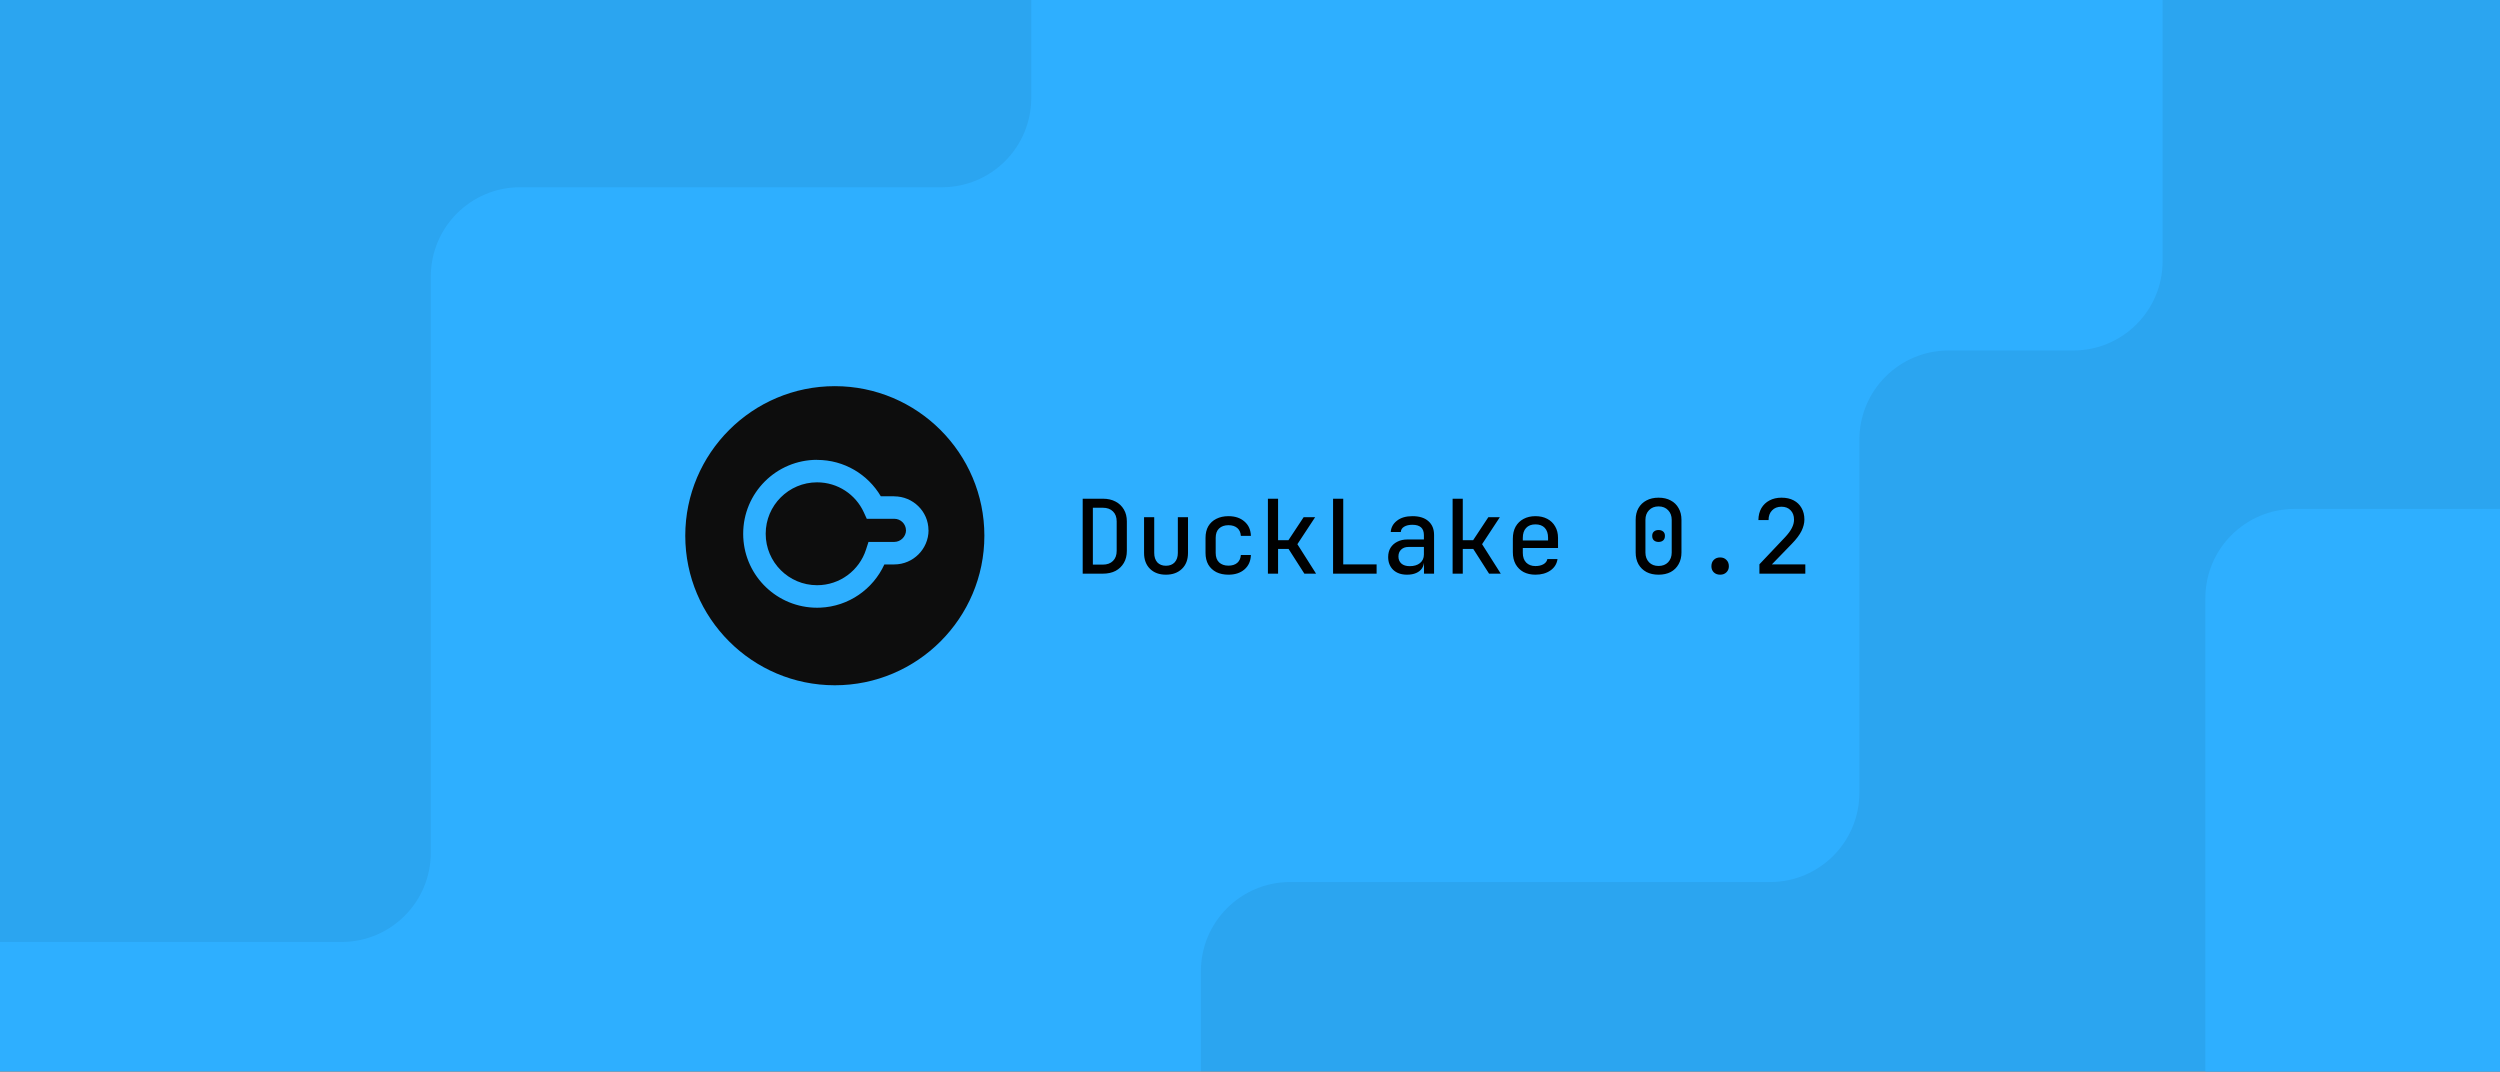
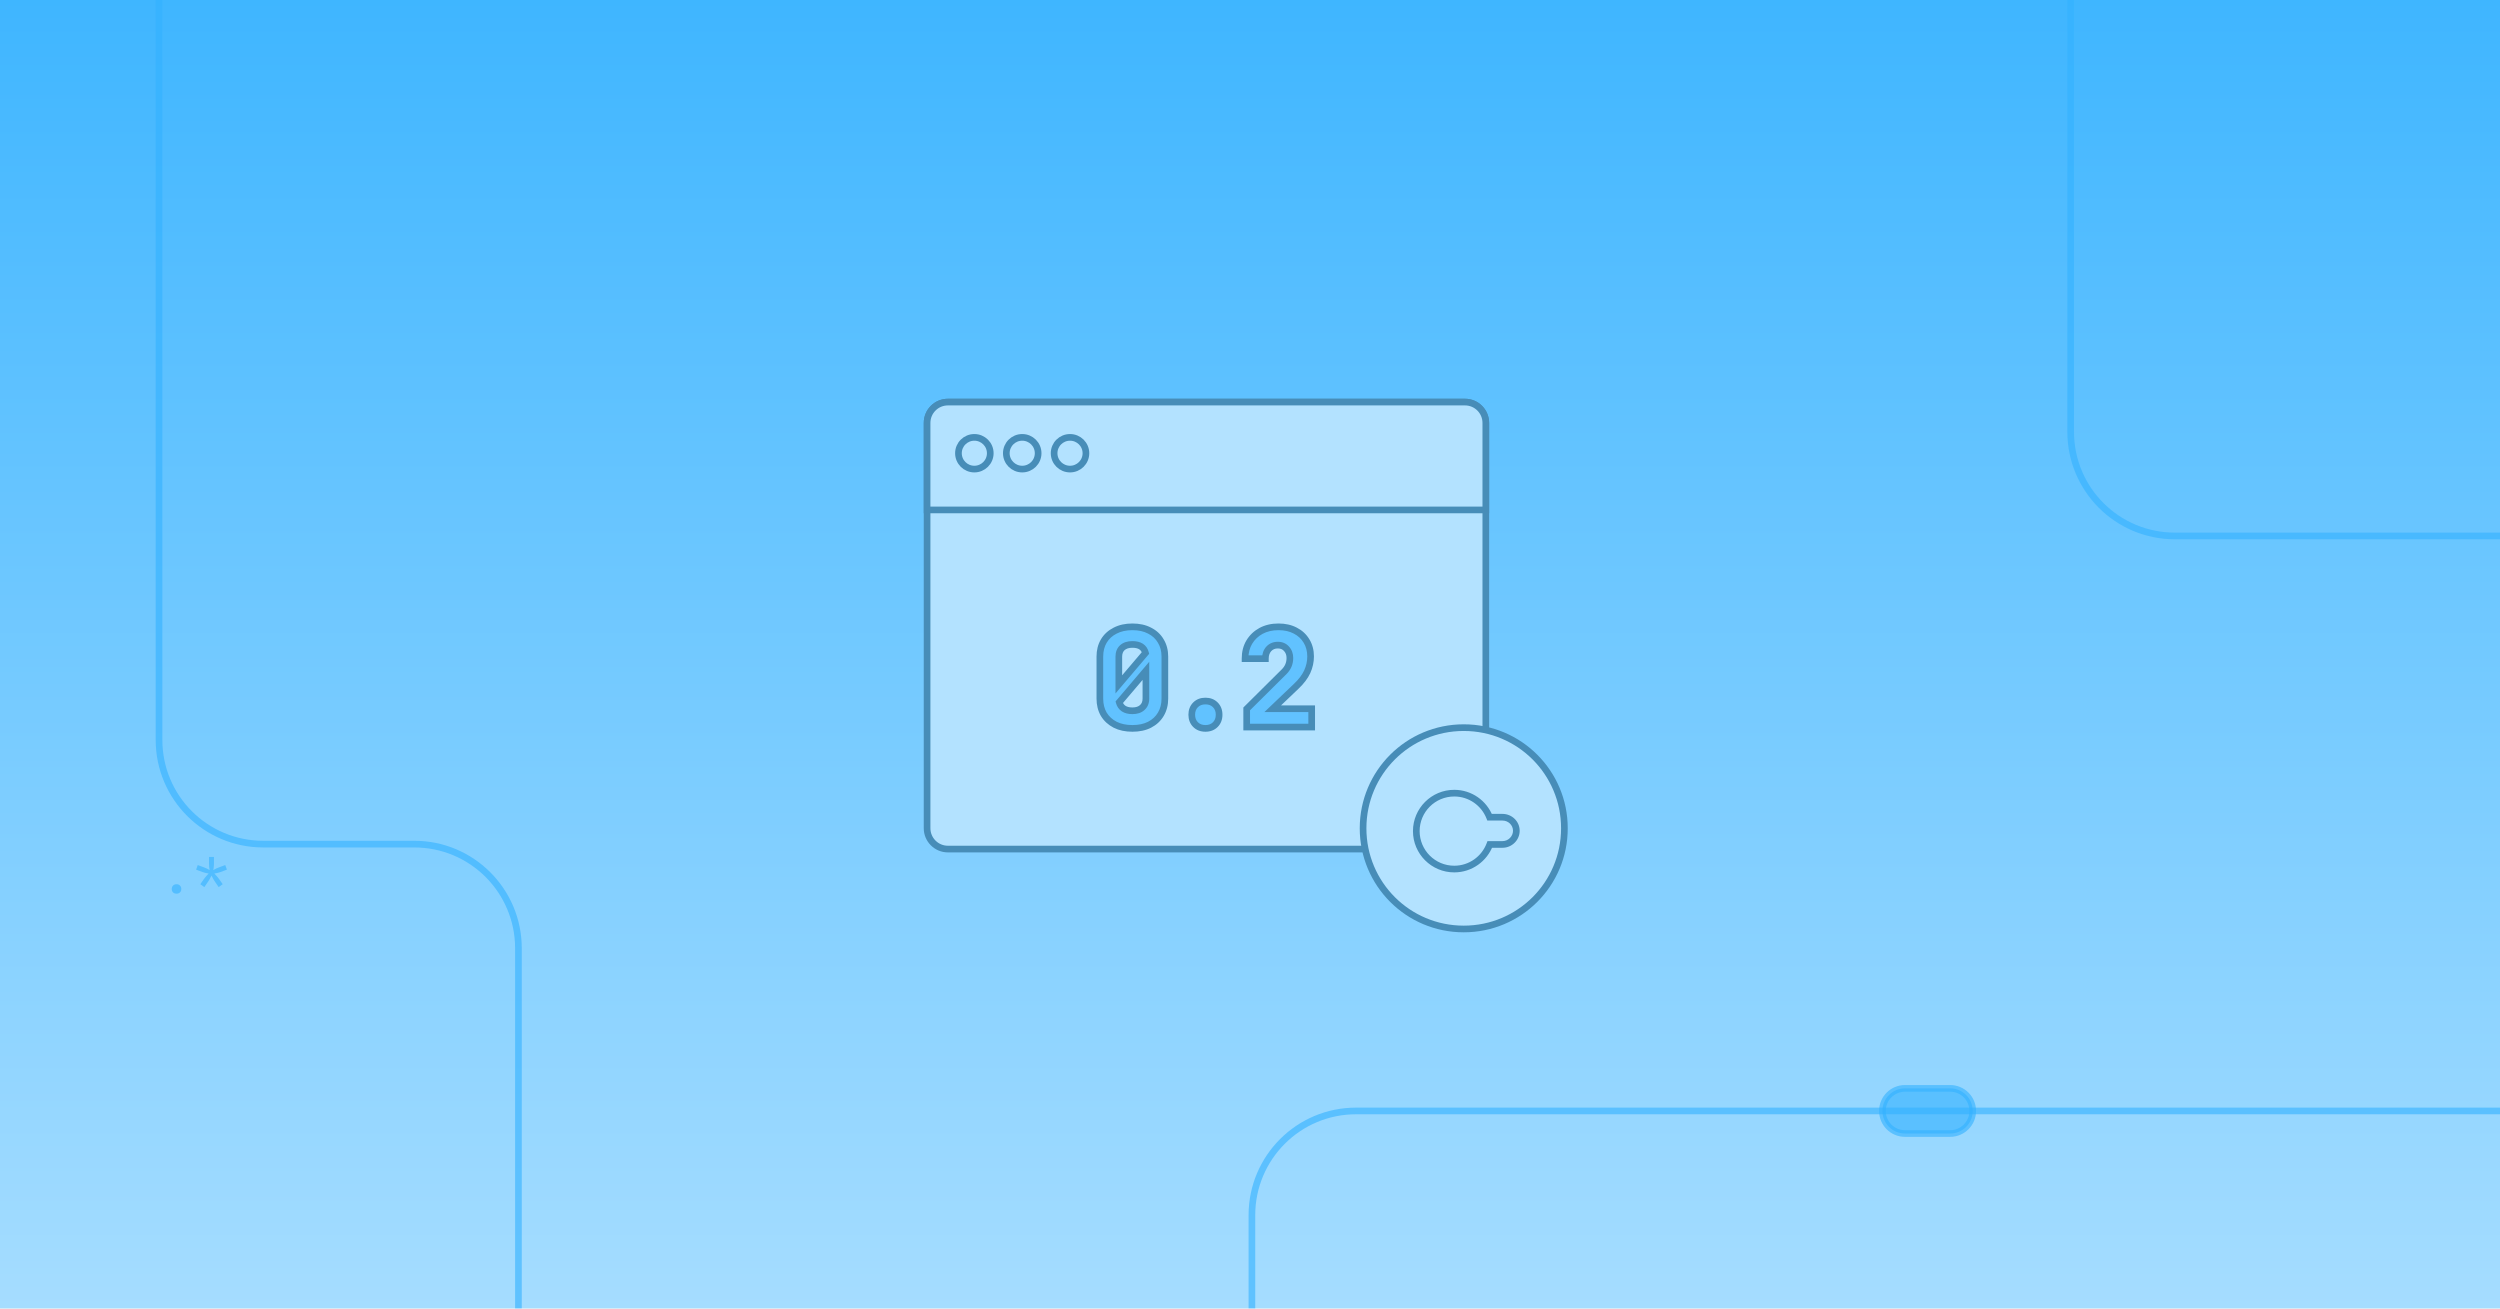
- <svg xmlns="http://www.w3.org/2000/svg" width="560" height="240" fill="none" viewBox="0 0 560 240">
-   <g clip-path="url(#clip0_6687_22533)">
-     <rect width="560" height="240" fill="#1A1A1A" />
-     <g clip-path="url(#clip1_6687_22533)">
-       <rect width="560" height="240" fill="#2EAFFF" />
-       <path fill="#000" fill-opacity=".06" d="M231 21.944L231 -24C231 -35.046 222.046 -44 211 -44L-11 -44C-22.046 -44 -31 -35.046 -31 -24L-31 191C-31 202.046 -22.046 211 -11 211L76.5 211C87.546 211 96.5 202.046 96.5 191L96.5 61.944C96.5 50.898 105.454 41.944 116.5 41.944L211 41.944C222.046 41.944 231 32.99 231 21.944Z" />
-       <path fill="#000" fill-opacity=".06" d="M396.5 197.576L289 197.576C277.954 197.576 269 206.53 269 217.576L269 256C269 267.046 277.954 276 289 276L611.5 276C622.546 276 631.5 267.046 631.5 256L631.5 -28C631.5 -39.046 622.546 -48 611.5 -48L504.424 -48C493.378 -48 484.424 -39.046 484.424 -28L484.424 58.509C484.424 69.555 475.47 78.509 464.424 78.509L436.5 78.509C425.454 78.509 416.5 87.463 416.5 98.509L416.5 177.576C416.5 188.622 407.546 197.576 396.5 197.576Z" />
-       <path fill="#2EAFFF" d="M514 114C502.954 114 494 122.954 494 134V294C494 305.046 502.954 314 514 314H612C623.046 314 632 305.046 632 294L632 134C632 122.954 623.046 114 612 114L514 114Z" />
+ <svg xmlns="http://www.w3.org/2000/svg" width="1200" height="628" fill="none" viewBox="0 0 1200 628">
+   <g clip-path="url(#clip0_16964_39954)">
+     <g clip-path="url(#clip1_16964_39954)">
+       <path fill="url(#paint0_linear_16964_39954)" d="M0 0h1200v630H0z" transform="translate(0 -1)" />
+       <path stroke="#33b1ff" stroke-linecap="round" stroke-linejoin="round" stroke-opacity=".6" stroke-width="3.2" d="M1226.31 533.254H650.916c-27.614 0-50 22.386-50 50v68.602" />
+       <path stroke="#33b1ff" stroke-linejoin="round" stroke-opacity=".6" stroke-width="3.2" d="M248.85 644.159V455.174c0-27.614-22.386-50-50.001-50h-72.515c-27.614.001-50-22.385-50-50V-83.83" />
+       <path fill="#33b1ff" fill-opacity=".6" d="M84.734 428.965c-.691 0-1.251-.205-1.68-.616q-.616-.617-.616-1.596 0-1.036.616-1.68c.429-.429.989-.644 1.68-.644s1.241.215 1.652.644q.644.643.644 1.68 0 .98-.644 1.596c-.411.411-.961.616-1.652.616m13.345-3.164-1.932-1.372 1.82-2.604c.243-.336.569-.747.98-1.232.429-.485.831-.915 1.204-1.288q-.784-.113-1.652-.336t-1.372-.42l-2.996-1.12.784-2.212 3.024 1.12c.317.112.737.289 1.26.532.523.243.999.495 1.428.756-.093-.485-.168-.98-.224-1.484-.037-.523-.056-.961-.056-1.316v-3.5h2.352v3.5a19.05 19.05 0 0 1-.308 2.8q.672-.392 1.428-.756c.523-.243.952-.42 1.288-.532l3.024-1.12.784 2.212-2.996 1.12c-.336.131-.793.271-1.372.42s-1.129.261-1.652.336c.373.373.775.812 1.204 1.316.429.485.756.887.98 1.204l1.82 2.604-1.932 1.372-1.82-2.632c-.224-.317-.495-.756-.812-1.316s-.588-1.083-.812-1.568c-.224.485-.495 1.008-.812 1.568-.317.541-.588.98-.812 1.316z" />
+       <path stroke="#33b1ff" stroke-linejoin="round" stroke-opacity=".6" stroke-width="3.2" d="M993.918-47.914V207.254c0 27.614 22.382 50 50.002 50h200.96" />
+       <rect width="21.675" height="43.349" x="903.559" y="544.092" fill="#33b1ff" fill-opacity=".6" stroke="#33b1ff" stroke-opacity=".6" stroke-width="3.2" rx="10.837" transform="rotate(-90 903.559 544.092)" />
    </g>
-     <path fill="#0D0D0D" d="M187 86.5C168.53 86.5 153.5 101.53 153.5 120C153.5 138.47 168.53 153.5 187 153.5C205.47 153.5 220.5 138.47 220.5 120C220.5 101.53 205.47 86.5 187 86.5Z" />
-     <path fill="#2EAFFF" fill-rule="evenodd" d="M183.028 103.017C189.119 103.017 194.419 106.286 197.299 111.163H200.308V111.181C204.464 111.181 207.968 114.523 207.977 118.764H207.995C207.994 122.977 204.539 126.432 200.326 126.433H198.098C195.574 131.955 190.117 135.855 183.715 136.116L183.028 136.13L182.176 136.108C173.422 135.664 166.473 128.439 166.473 119.575V119.556C166.473 110.405 173.878 103.001 183.028 103V103.017ZM183.028 108.043C176.681 108.044 171.516 113.191 171.516 119.556V119.575C171.516 125.921 176.664 131.086 183.028 131.087C188.141 131.087 192.479 127.755 193.977 123.135L194.542 121.389H200.326C201.73 121.389 202.941 120.201 202.951 118.781H202.934C202.934 117.388 201.771 116.207 200.308 116.207H194.155L193.485 114.743C191.669 110.776 187.665 108.043 183.028 108.043Z" clip-rule="evenodd" />
-     <path fill="#000" d="M242.524 128.5V111.71H247.032C248.136 111.71 249.087 111.925 249.884 112.354C250.681 112.768 251.302 113.358 251.747 114.125C252.192 114.876 252.414 115.766 252.414 116.793V123.394C252.414 124.421 252.192 125.318 251.747 126.085C251.302 126.852 250.681 127.45 249.884 127.879C249.087 128.293 248.136 128.5 247.032 128.5H242.524ZM244.801 126.476H247.032C247.998 126.476 248.757 126.2 249.309 125.648C249.861 125.096 250.137 124.345 250.137 123.394V116.793C250.137 115.842 249.861 115.099 249.309 114.562C248.757 114.01 247.998 113.734 247.032 113.734H244.801V126.476ZM261.168 128.73C259.681 128.73 258.492 128.293 257.603 127.419C256.714 126.545 256.269 125.357 256.269 123.854V115.85H258.546V123.854C258.546 124.743 258.776 125.449 259.236 125.97C259.711 126.476 260.355 126.729 261.168 126.729C261.996 126.729 262.648 126.476 263.123 125.97C263.598 125.449 263.836 124.743 263.836 123.854V115.85H266.113V123.854C266.113 125.357 265.661 126.545 264.756 127.419C263.851 128.293 262.655 128.73 261.168 128.73ZM275.166 128.73C274.139 128.73 273.234 128.538 272.452 128.155C271.685 127.756 271.087 127.197 270.658 126.476C270.244 125.74 270.037 124.866 270.037 123.854V120.496C270.037 119.469 270.244 118.595 270.658 117.874C271.087 117.153 271.685 116.601 272.452 116.218C273.234 115.819 274.139 115.62 275.166 115.62C276.653 115.62 277.849 116.019 278.754 116.816C279.674 117.598 280.157 118.671 280.203 120.036H277.949C277.903 119.269 277.635 118.679 277.144 118.265C276.653 117.851 275.994 117.644 275.166 117.644C274.292 117.644 273.594 117.889 273.073 118.38C272.567 118.855 272.314 119.553 272.314 120.473V123.854C272.314 124.774 272.567 125.479 273.073 125.97C273.594 126.461 274.292 126.706 275.166 126.706C275.994 126.706 276.653 126.499 277.144 126.085C277.635 125.656 277.903 125.065 277.949 124.314H280.203C280.157 125.679 279.674 126.76 278.754 127.557C277.849 128.339 276.653 128.73 275.166 128.73ZM284.012 128.5V111.71H286.289V121.002H288.612L292.016 115.85H294.592L290.613 121.899L294.799 128.5H292.177L288.635 122.957H286.289V128.5H284.012ZM298.608 128.5V111.71H300.885V126.43H308.36V128.5H298.608ZM315.182 128.73C313.879 128.73 312.844 128.37 312.077 127.649C311.326 126.913 310.95 125.955 310.95 124.774C310.95 123.977 311.126 123.287 311.479 122.704C311.847 122.121 312.353 121.669 312.997 121.347C313.656 121.01 314.408 120.841 315.251 120.841H318.954V119.875C318.954 119.093 318.739 118.51 318.31 118.127C317.881 117.744 317.237 117.552 316.378 117.552C315.611 117.552 314.99 117.698 314.515 117.989C314.055 118.265 313.81 118.656 313.779 119.162H311.525C311.602 118.135 312.069 117.291 312.928 116.632C313.787 115.957 314.937 115.62 316.378 115.62C317.942 115.62 319.138 115.996 319.966 116.747C320.809 117.483 321.231 118.51 321.231 119.829V128.5H318.977V126.177H318.609L318.977 125.717C318.977 126.33 318.824 126.867 318.517 127.327C318.21 127.772 317.773 128.117 317.206 128.362C316.639 128.607 315.964 128.73 315.182 128.73ZM315.78 126.821C316.746 126.821 317.513 126.591 318.08 126.131C318.663 125.656 318.954 125.012 318.954 124.199V122.52H315.458C314.799 122.52 314.262 122.719 313.848 123.118C313.449 123.501 313.25 124.015 313.25 124.659C313.25 125.318 313.472 125.847 313.917 126.246C314.362 126.629 314.983 126.821 315.78 126.821ZM325.385 128.5V111.71H327.662V121.002H329.985L333.389 115.85H335.965L331.986 121.899L336.172 128.5H333.55L330.008 122.957H327.662V128.5H325.385ZM343.937 128.73C342.925 128.73 342.036 128.531 341.269 128.132C340.518 127.718 339.927 127.135 339.498 126.384C339.084 125.617 338.877 124.713 338.877 123.67V120.68C338.877 119.622 339.084 118.717 339.498 117.966C339.927 117.215 340.518 116.64 341.269 116.241C342.036 115.827 342.925 115.62 343.937 115.62C344.949 115.62 345.831 115.819 346.582 116.218C347.349 116.617 347.939 117.184 348.353 117.92C348.782 118.641 348.997 119.499 348.997 120.496V122.75H341.108V123.854C341.108 124.774 341.361 125.495 341.867 126.016C342.388 126.537 343.078 126.798 343.937 126.798C344.658 126.798 345.256 126.66 345.731 126.384C346.222 126.108 346.513 125.725 346.605 125.234H348.882C348.729 126.307 348.2 127.158 347.295 127.787C346.39 128.416 345.271 128.73 343.937 128.73ZM346.766 121.278V120.473C346.766 119.507 346.521 118.763 346.03 118.242C345.539 117.721 344.842 117.46 343.937 117.46C343.032 117.46 342.335 117.728 341.844 118.265C341.353 118.786 341.108 119.53 341.108 120.496V121.071H346.95L346.766 121.278ZM371.519 128.73C370.476 128.73 369.572 128.531 368.805 128.132C368.038 127.718 367.44 127.135 367.011 126.384C366.597 125.633 366.39 124.759 366.39 123.762V116.448C366.39 115.436 366.597 114.562 367.011 113.826C367.44 113.075 368.038 112.5 368.805 112.101C369.572 111.687 370.476 111.48 371.519 111.48C372.577 111.48 373.482 111.687 374.233 112.101C375 112.5 375.59 113.075 376.004 113.826C376.433 114.562 376.648 115.436 376.648 116.448V123.762C376.648 124.759 376.433 125.633 376.004 126.384C375.59 127.135 375 127.718 374.233 128.132C373.466 128.531 372.562 128.73 371.519 128.73ZM371.519 126.775C372.408 126.775 373.121 126.499 373.658 125.947C374.195 125.38 374.463 124.651 374.463 123.762V116.448C374.463 115.559 374.195 114.838 373.658 114.286C373.121 113.719 372.408 113.435 371.519 113.435C370.63 113.435 369.917 113.719 369.38 114.286C368.843 114.838 368.575 115.559 368.575 116.448V123.762C368.575 124.651 368.843 125.38 369.38 125.947C369.917 126.499 370.63 126.775 371.519 126.775ZM371.519 121.393C371.09 121.393 370.745 121.278 370.484 121.048C370.223 120.818 370.093 120.481 370.093 120.036C370.093 119.607 370.223 119.285 370.484 119.07C370.745 118.84 371.09 118.725 371.519 118.725C371.948 118.725 372.293 118.84 372.554 119.07C372.815 119.285 372.945 119.607 372.945 120.036C372.945 120.481 372.815 120.818 372.554 121.048C372.293 121.278 371.948 121.393 371.519 121.393ZM385.31 128.73C384.727 128.73 384.252 128.554 383.884 128.201C383.531 127.848 383.355 127.396 383.355 126.844C383.355 126.246 383.531 125.771 383.884 125.418C384.252 125.05 384.727 124.866 385.31 124.866C385.893 124.866 386.36 125.05 386.713 125.418C387.081 125.771 387.265 126.246 387.265 126.844C387.265 127.396 387.081 127.848 386.713 128.201C386.36 128.554 385.893 128.73 385.31 128.73ZM394.11 128.5V126.407L399.814 120.381C400.55 119.599 401.072 118.894 401.378 118.265C401.7 117.636 401.861 117.015 401.861 116.402C401.861 115.528 401.608 114.83 401.102 114.309C400.596 113.772 399.914 113.504 399.055 113.504C398.166 113.504 397.461 113.78 396.939 114.332C396.418 114.869 396.157 115.589 396.157 116.494H393.88C393.896 115.467 394.118 114.577 394.547 113.826C394.992 113.075 395.598 112.5 396.364 112.101C397.131 111.687 398.028 111.48 399.055 111.48C400.113 111.48 401.018 111.679 401.769 112.078C402.536 112.477 403.126 113.044 403.54 113.78C403.97 114.516 404.184 115.382 404.184 116.379C404.184 117.192 403.97 118.043 403.54 118.932C403.111 119.806 402.383 120.772 401.355 121.83L396.893 126.43H404.391V128.5H394.11Z" />
+     <rect width="268.19" height="214.552" x="445" y="193" fill="#b3e2ff" stroke="#478db8" stroke-miterlimit="10" stroke-width="3.2" rx="10" />
+     <path fill="#61c2ff" d="M543.534 349.628c-3.164 0-5.915-.585-8.255-1.755-2.34-1.213-4.16-2.882-5.46-5.005-1.257-2.167-1.885-4.68-1.885-7.54v-20.15c0-2.86.628-5.352 1.885-7.475 1.3-2.167 3.12-3.835 5.46-5.005 2.34-1.213 5.091-1.82 8.255-1.82 3.206 0 5.958.607 8.255 1.82 2.34 1.17 4.138 2.838 5.395 5.005 1.3 2.123 1.95 4.615 1.95 7.475v20.15c0 2.86-.65 5.373-1.95 7.54-1.257 2.123-3.055 3.792-5.395 5.005-2.297 1.17-5.049 1.755-8.255 1.755m-6.5-34.45v13.325l12.805-15.08c-.694-2.73-2.795-4.095-6.305-4.095-2.037 0-3.64.52-4.81 1.56-1.127 1.04-1.69 2.47-1.69 4.29m6.5 26c2.036 0 3.618-.52 4.745-1.56q1.755-1.56 1.755-4.29v-13.325l-12.805 15.08c.346 1.3 1.061 2.318 2.145 3.055 1.083.693 2.47 1.04 4.16 1.04m35.074 8.45c-1.95 0-3.531-.607-4.745-1.82-1.213-1.213-1.82-2.795-1.82-4.745s.607-3.532 1.82-4.745c1.214-1.213 2.795-1.82 4.745-1.82s3.532.607 4.745 1.82c1.214 1.213 1.82 2.795 1.82 4.745s-.606 3.532-1.82 4.745c-1.213 1.213-2.795 1.82-4.745 1.82m19.8-.65v-8.71l18.005-17.875c1.82-1.82 2.73-4.008 2.73-6.565 0-1.777-.542-3.25-1.625-4.42-1.04-1.17-2.427-1.755-4.16-1.755-1.777 0-3.228.607-4.355 1.82-1.083 1.213-1.625 2.773-1.625 4.68h-9.75c0-3.033.672-5.677 2.015-7.93 1.387-2.297 3.272-4.095 5.655-5.395q3.64-1.95 8.385-1.95c3.077 0 5.763.607 8.06 1.82 2.297 1.17 4.095 2.838 5.395 5.005q1.95 3.184 1.95 7.41c0 2.513-.542 4.962-1.625 7.345-1.083 2.34-2.838 4.658-5.265 6.955l-11.31 10.79h18.72v8.775z" />
+     <path fill="#478db8" d="m535.279 347.873-.737 1.42.011.006.01.005zm-5.46-5.005-1.384.803.009.016.01.016zm0-35.165-1.372-.823-.005.008zm5.46-5.005.715 1.431.011-.005.01-.006zm16.51 0-.748 1.415.016.008.016.008zm5.395 5.005-1.384.803.009.016.01.016zm0 35.165-1.372-.823-.005.008zm-5.395 5.005.726 1.426.01-.006zm-14.755-19.37h-1.6v4.356l2.819-3.32zm12.805-15.08 1.219 1.036.535-.63-.203-.8zm-11.115-2.535-1.063-1.196-.011.01-.011.01zm9.555 28.73-1.063-1.196-.011.01-.011.01zm1.755-17.615h1.6v-4.356l-2.82 3.32zm-12.805 15.08-1.22-1.036-.542.639.216.809zm2.145 3.055-.9 1.323.019.013.018.012zm4.16 9.49v-1.6c-2.966 0-5.464-.548-7.54-1.586l-.715 1.431-.716 1.431c2.604 1.302 5.61 1.924 8.971 1.924zm-8.255-1.755.736-1.42c-2.097-1.088-3.693-2.56-4.832-4.42l-1.364.835-1.365.835c1.461 2.387 3.505 4.251 6.088 5.59zm-5.46-5.005 1.384-.803c-1.096-1.89-1.669-4.118-1.669-6.737h-3.2c0 3.101.684 5.899 2.101 8.343zm-1.885-7.54h1.6v-20.15h-3.2v20.15zm0-20.15h1.6c0-2.62.573-4.82 1.662-6.66l-1.377-.815-1.377-.815c-1.425 2.407-2.108 5.19-2.108 8.29zm1.885-7.475 1.372.823c1.137-1.896 2.725-3.358 4.803-4.397l-.715-1.431-.716-1.431c-2.602 1.301-4.654 3.176-6.116 5.613zm5.46-5.005.736 1.42c2.071-1.074 4.561-1.64 7.519-1.64v-3.2c-3.369 0-6.383.647-8.992 2zm8.255-1.82v1.6c3.006 0 5.489.568 7.507 1.635l.748-1.415.747-1.415c-2.575-1.36-5.595-2.005-9.002-2.005zm8.255 1.82-.716 1.431c2.074 1.037 3.634 2.493 4.727 4.377l1.384-.803 1.384-.803c-1.421-2.449-3.457-4.33-6.064-5.633zm5.395 5.005-1.365.835c1.124 1.837 1.715 4.03 1.715 6.64h3.2c0-3.11-.71-5.9-2.186-8.31zm1.95 7.475h-1.6v20.15h3.2v-20.15zm0 20.15h-1.6c0 2.609-.59 4.83-1.722 6.717l1.372.823 1.372.823c1.468-2.447 2.178-5.252 2.178-8.363zm-1.95 7.54-1.377-.815c-1.094 1.848-2.662 3.314-4.755 4.4l.737 1.42.736 1.42c2.587-1.341 4.616-3.211 6.036-5.61zm-5.395 5.005-.726-1.426c-2.024 1.031-4.515 1.581-7.529 1.581v3.2c3.399 0 6.411-.62 8.981-1.929zm-14.755-32.695h-1.6v13.325h3.2v-13.325zm0 13.325 1.219 1.036 12.805-15.08-1.219-1.036-1.22-1.036-12.805 15.08zm12.805-15.08 1.551-.394c-.433-1.703-1.345-3.09-2.776-4.019-1.395-.906-3.135-1.282-5.08-1.282v3.2c1.564 0 2.63.306 3.337.766.671.435 1.156 1.096 1.417 2.123zm-6.305-4.095v-1.6c-2.308 0-4.331.593-5.873 1.964l1.063 1.196 1.063 1.196c.798-.709 1.981-1.156 3.747-1.156zm-4.81 1.56-1.085-1.176c-1.517 1.4-2.205 3.29-2.205 5.466h3.2c0-1.464.438-2.434 1.175-3.114zm4.81 30.29v1.6c2.304 0 4.322-.592 5.83-1.984l-1.085-1.176-1.085-1.176c-.745.688-1.891 1.136-3.66 1.136zm4.745-1.56 1.063 1.196c1.568-1.394 2.292-3.291 2.292-5.486h-3.2c0 1.445-.447 2.408-1.218 3.094zm1.755-4.29h1.6v-13.325h-3.2v13.325zm0-13.325-1.22-1.036-12.805 15.08 1.22 1.036 1.219 1.036 12.805-15.08zm-12.805 15.08-1.546.412c.443 1.661 1.381 3.007 2.791 3.966l.9-1.323.899-1.323c-.756-.514-1.248-1.205-1.498-2.144zm2.145 3.055-.863 1.348c1.41.902 3.121 1.292 5.023 1.292v-3.2c-1.479 0-2.541-.303-3.298-.788zm34.489 7.67-1.131 1.131zm0-9.49-1.131-1.131zm9.49 9.49 1.132 1.131zm-4.745 1.82v-1.6c-1.588 0-2.742-.48-3.613-1.351l-1.132 1.131-1.131 1.131c1.555 1.556 3.565 2.289 5.876 2.289zm-4.745-1.82 1.132-1.131c-.872-.872-1.352-2.025-1.352-3.614h-3.2c0 2.311.734 4.321 2.289 5.876zm-1.82-4.745h1.6c0-1.589.48-2.742 1.352-3.614l-1.132-1.131-1.131-1.131c-1.555 1.555-2.289 3.565-2.289 5.876zm1.82-4.745 1.132 1.131c.871-.871 2.025-1.351 3.613-1.351v-3.2c-2.311 0-4.321.733-5.876 2.289zm4.745-1.82v1.6c1.589 0 2.743.48 3.614 1.351l1.131-1.131 1.132-1.131c-1.555-1.556-3.565-2.289-5.877-2.289zm4.745 1.82-1.131 1.131c.872.872 1.351 2.025 1.351 3.614h3.2c0-2.311-.733-4.321-2.288-5.876zm1.82 4.745h-1.6c0 1.589-.479 2.742-1.351 3.614l1.131 1.131 1.132 1.131c1.555-1.555 2.288-3.565 2.288-5.876zm-1.82 4.745-1.131-1.131c-.871.871-2.025 1.351-3.614 1.351v3.2c2.312 0 4.322-.733 5.877-2.289zm15.055 1.17h-1.6v1.6h1.6zm0-8.71-1.127-1.135-.473.469v.666zm18.005-17.875 1.127 1.135.004-.004zm1.105-10.985-1.196 1.063.011.012.011.012zm-8.515.065-1.172-1.089-.011.012-.01.011zm-1.625 4.68v1.6h1.6v-1.6zm-9.75 0h-1.6v1.6h1.6zm2.015-7.93-1.37-.827-.004.008zm5.655-5.395-.756-1.41-.01.005zm16.445-.13-.747 1.415.01.005.011.006zm5.395 5.005-1.372.823.004.006.003.006zm.325 14.755 1.452.672.005-.01zm-5.265 6.955-1.1-1.162-.004.004zm-11.31 10.79-1.104-1.158-2.891 2.758h3.995zm18.72 0h1.6v-1.6h-1.6zm0 8.775v1.6h1.6v-1.6zm-31.2 0h1.6v-8.71h-3.2v8.71zm0-8.71 1.127 1.135 18.005-17.875-1.127-1.135-1.127-1.135-18.005 17.875zm18.005-17.875 1.131 1.131c2.118-2.117 3.199-4.712 3.199-7.696h-3.2c0 2.129-.739 3.911-2.261 5.434zm2.73-6.565h1.6c0-2.13-.662-4.007-2.051-5.507l-1.174 1.087-1.174 1.087c.777.84 1.199 1.91 1.199 3.333zm-1.625-4.42 1.196-1.063c-1.378-1.55-3.22-2.292-5.356-2.292v3.2c1.331 0 2.262.429 2.964 1.218zm-4.16-1.755v-1.6c-2.185 0-4.074.766-5.527 2.331l1.172 1.089 1.172 1.089c.801-.862 1.815-1.309 3.183-1.309zm-4.355 1.82-1.193-1.066c-1.39 1.556-2.032 3.518-2.032 5.746h3.2c0-1.585.441-2.744 1.219-3.614zm-1.625 4.68v-1.6h-9.75v3.2h9.75zm-9.75 0h1.6c0-2.791.615-5.142 1.789-7.111l-1.374-.819-1.374-.819c-1.513 2.537-2.241 5.473-2.241 8.749zm2.015-7.93 1.37.827c1.238-2.051 2.913-3.651 5.051-4.817l-.766-1.405-.766-1.405c-2.629 1.434-4.724 3.431-6.259 5.973zm5.655-5.395.756 1.41c2.161-1.158 4.69-1.76 7.629-1.76v-3.2c-3.387 0-6.449.698-9.141 2.14zm8.385-1.95v1.6c2.864 0 5.285.564 7.313 1.635l.747-1.415.747-1.415c-2.566-1.355-5.518-2.005-8.807-2.005zm8.06 1.82-.726 1.426c2.035 1.036 3.607 2.498 4.749 4.402l1.372-.823 1.372-.823c-1.458-2.43-3.482-4.304-6.041-5.608zm5.395 5.005-1.365.835c1.127 1.841 1.715 4.014 1.715 6.575h3.2c0-3.072-.712-5.839-2.185-8.245zm1.95 7.41h-1.6c0 2.275-.489 4.499-1.482 6.683l1.457.662 1.457.662c1.173-2.582 1.768-5.256 1.768-8.007zm-1.625 7.345-1.452-.672c-.977 2.11-2.592 4.268-4.913 6.465l1.1 1.162 1.1 1.162c2.532-2.397 4.427-4.875 5.617-7.445zm-5.265 6.955-1.104-1.158-11.31 10.79 1.104 1.158 1.104 1.158 11.31-10.79zm-11.31 10.79v1.6h18.72v-3.2h-18.72zm18.72 0h-1.6v8.775h3.2v-8.775zm0 8.775v-1.6h-31.2v3.2h31.2z" />
+     <path fill="#b3e2ff" stroke="#478db8" stroke-miterlimit="10" stroke-width="3.2" d="M445 203c0-5.523 4.477-10 10-10h248.19c5.523 0 10 4.477 10 10v41.756H445z" />
+     <path fill="#b3e2ff" stroke="#478db8" stroke-miterlimit="10" stroke-width="3.2" d="M467.691 225.16c4.217 0 7.635-3.408 7.635-7.611s-3.418-7.611-7.635-7.611c-4.218 0-7.636 3.408-7.636 7.611s3.418 7.611 7.636 7.611Zm22.98 0c4.217 0 7.636-3.408 7.636-7.611s-3.419-7.611-7.636-7.611-7.636 3.408-7.636 7.611 3.419 7.611 7.636 7.611Zm22.94 0c4.217 0 7.635-3.408 7.635-7.611s-3.418-7.611-7.635-7.611c-4.218 0-7.636 3.408-7.636 7.611s3.418 7.611 7.636 7.611Z" />
+     <path fill="#b3e2ff" stroke="#478db8" stroke-linecap="round" stroke-miterlimit="10" stroke-width="3.2" d="M702.595 445.909c-26.732 0-48.32-21.588-48.32-48.32s21.588-48.319 48.32-48.319 48.32 21.587 48.32 48.319-21.588 48.32-48.32 48.32Z" />
+     <path fill="#b3e2ff" d="M698.038 380.714c7.71 0 14.301 4.791 16.959 11.557h6.225c3.619 0 6.622 2.896 6.622 6.488 0 3.591-3.003 6.572-6.622 6.572l-6.128.001c-2.592 6.901-9.25 11.814-17.056 11.814-10.059-.001-18.214-8.156-18.214-18.216s8.155-18.216 18.214-18.216" />
+     <path fill="#478db8" d="M698.038 380.714v-1.6zm16.959 11.557-1.489.586.399 1.014h1.09zm12.847 6.488h1.6zm-6.622 6.572v-1.6h-.001zm-6.128.001-.001-1.6h-1.108l-.389 1.038zm-17.056 11.814v1.6zm-18.214-18.216h-1.6zm18.214-18.216v1.6c7.03 0 13.044 4.367 15.47 10.543l1.489-.586 1.489-.585c-2.891-7.358-10.058-12.572-18.448-12.572zm16.959 11.557v1.6h6.225v-3.2h-6.225zm6.225 0v1.6c2.774 0 5.022 2.218 5.022 4.888h3.2c-.001-4.513-3.758-8.088-8.222-8.088zm6.622 6.488h-1.6c0 2.696-2.276 4.972-5.022 4.972v3.2c4.491 0 8.222-3.686 8.222-8.172zm-6.622 6.572-.001-1.6-6.128.001.001 1.6v1.6l6.128-.001zm-6.128.001-1.498-.562c-2.365 6.297-8.44 10.776-15.558 10.776v3.2c8.495 0 15.736-5.347 18.554-12.852zm-17.056 11.814v-1.6c-9.175-.001-16.614-7.44-16.614-16.616h-3.2c0 10.943 8.871 19.815 19.814 19.816zm-18.214-18.216h1.6c0-9.177 7.439-16.616 16.614-16.616v-3.2c-10.943 0-19.814 8.872-19.814 19.816z" />
  </g>
  <defs>
-     <clipPath id="clip0_6687_22533">
-       <rect width="560" height="240" fill="#fff" />
+     <clipPath id="clip0_16964_39954">
+       <path fill="#fff" d="M0 0h1200v628H0z" />
    </clipPath>
-     <clipPath id="clip1_6687_22533">
-       <rect width="560" height="240" fill="#fff" />
+     <clipPath id="clip1_16964_39954">
+       <path fill="#fff" d="M0-1h1200v630H0z" />
    </clipPath>
+     <linearGradient id="paint0_linear_16964_39954" x1="587" x2="587" y1="-103.981" y2="767.01" gradientUnits="userSpaceOnUse">
+       <stop stop-color="#2eafff" />
+       <stop offset=".939" stop-color="#b3e2ff" />
+     </linearGradient>
  </defs>
</svg>
